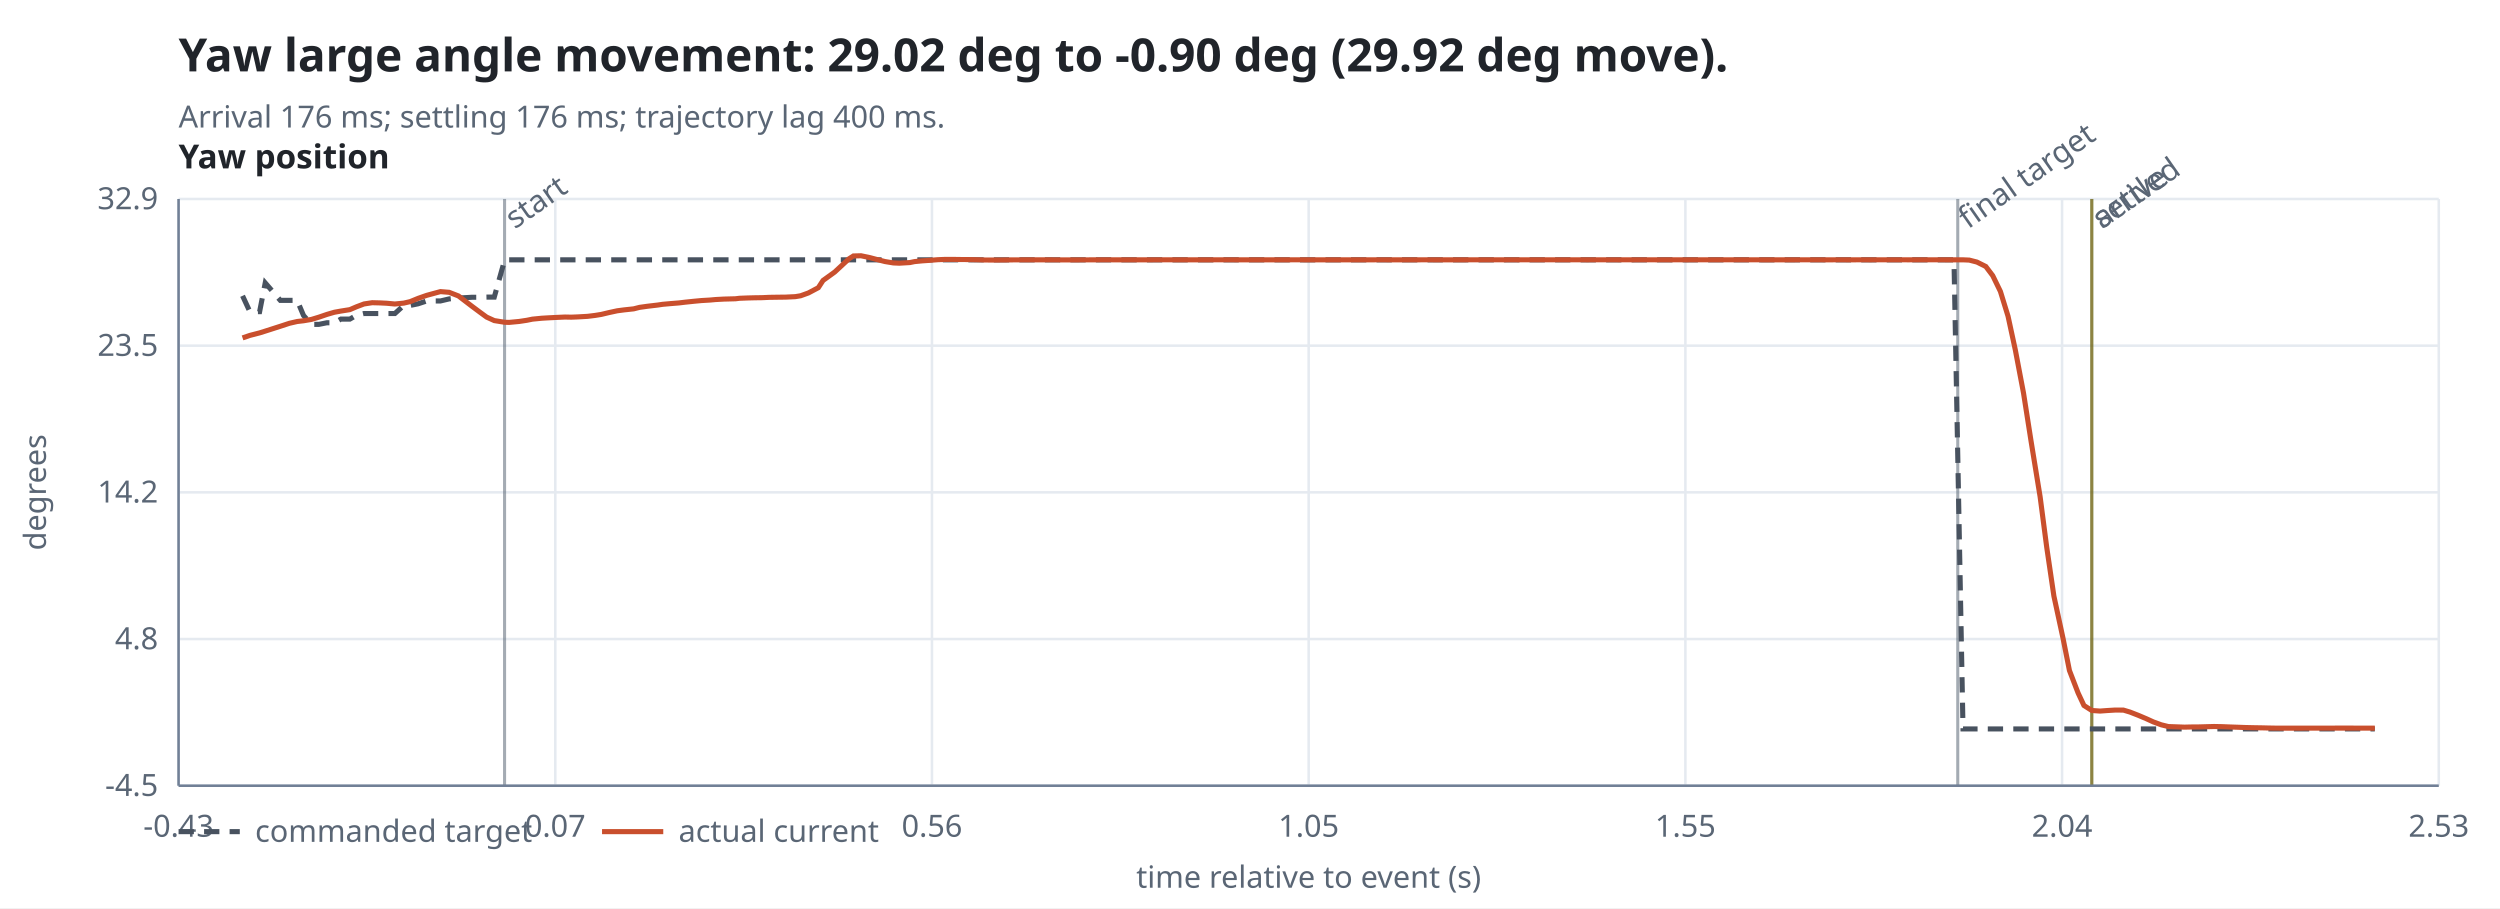
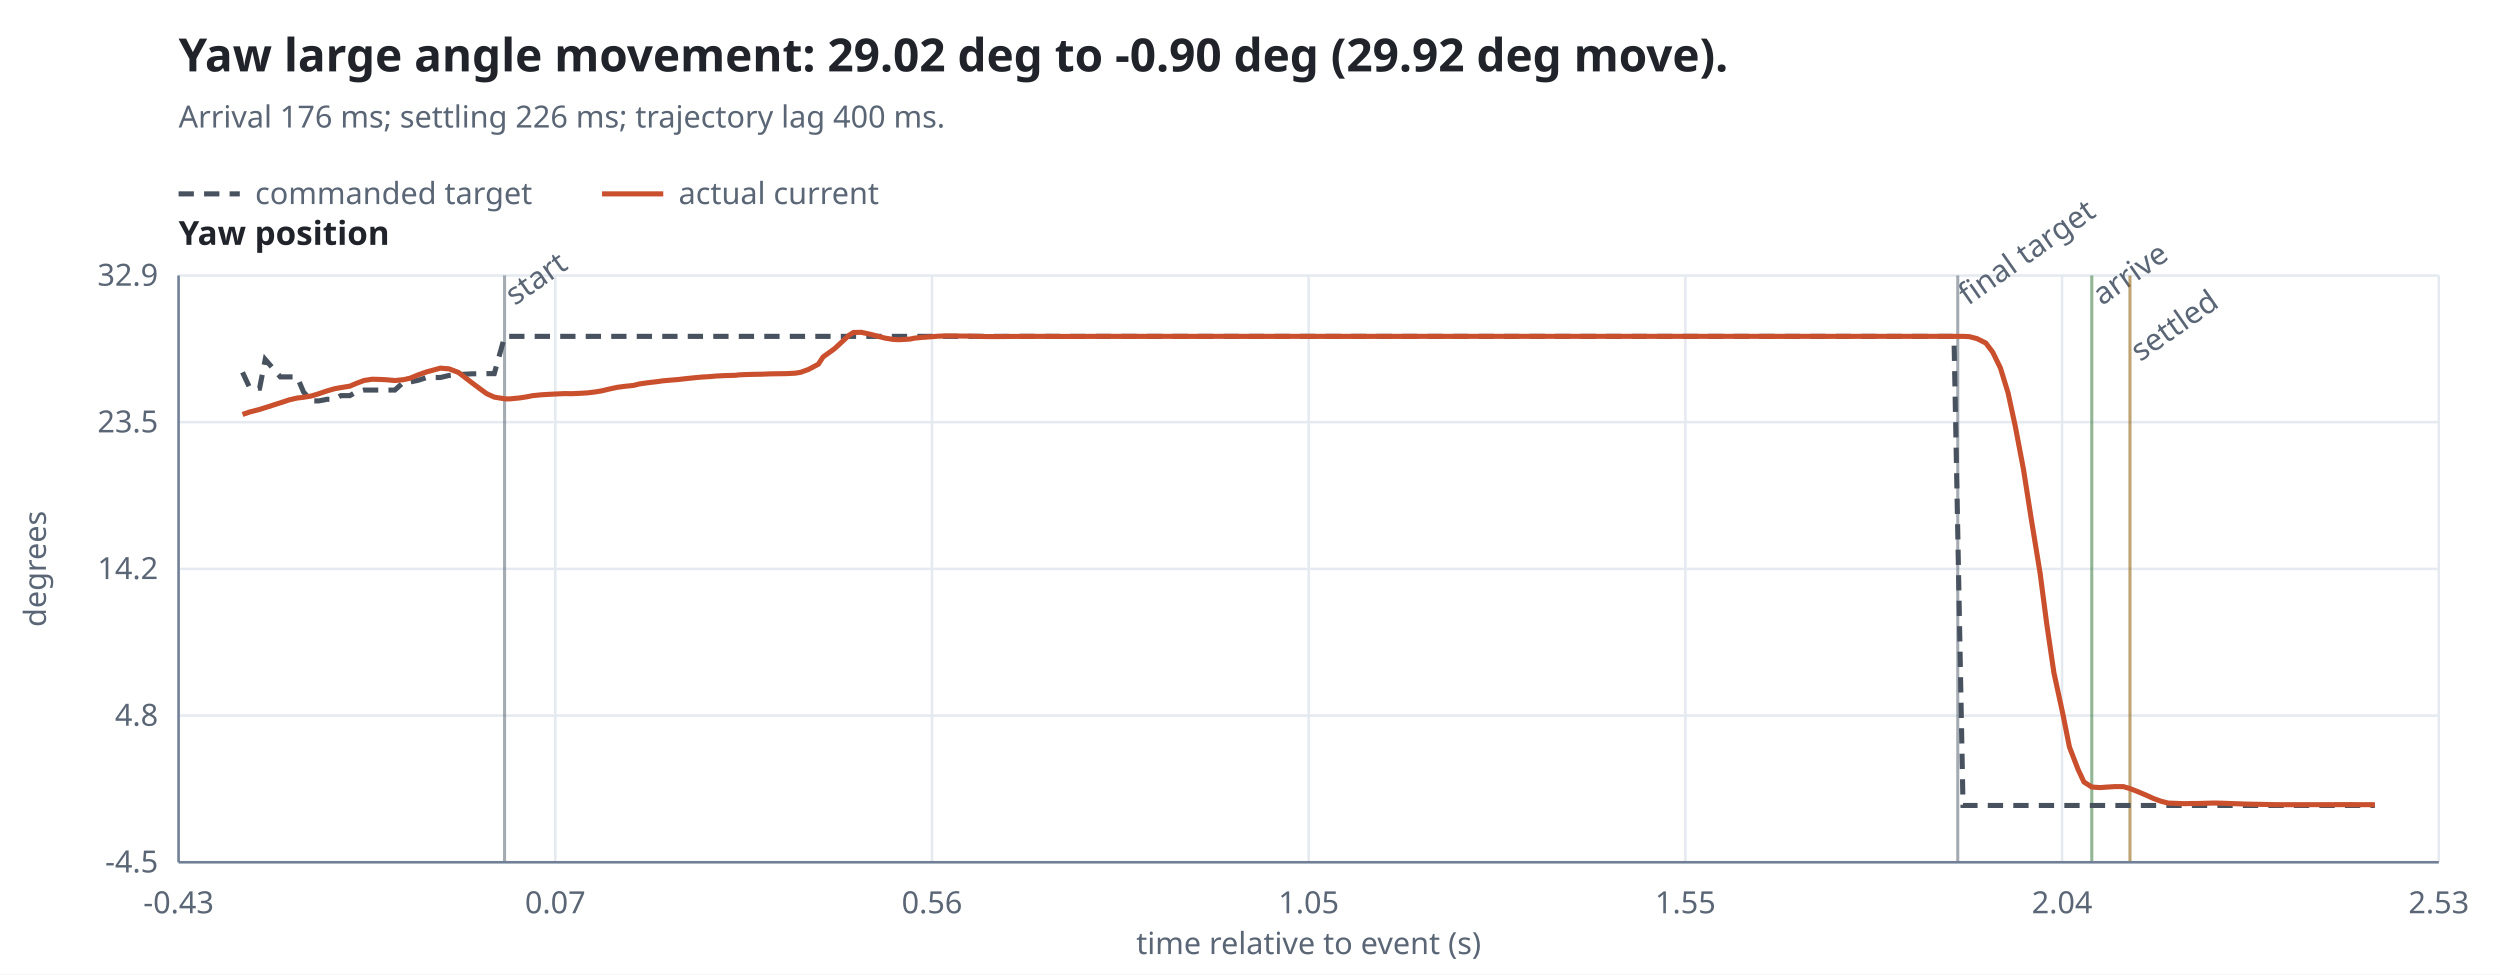
- <svg xmlns="http://www.w3.org/2000/svg" viewBox="0 0 980 356" role="img">
+ <svg xmlns="http://www.w3.org/2000/svg" viewBox="0 0 980 382" role="img">
  <style>
.axis{stroke:#718096;stroke-width:1}.grid{stroke:#e5eaf0;stroke-width:1}.label{font:12px sans-serif;fill:#5a6675}.title{font:700 18px sans-serif;fill:#20242a}.subtitle{font:12px sans-serif;fill:#5a6675}.panel-title{font:700 13px sans-serif;fill:#20242a}
</style>
-   <rect width="980" height="356" fill="#ffffff" />
+   <rect width="980" height="382" fill="#ffffff" />
  <text class="title" x="70" y="28">Yaw large angle movement: 29.02 deg to -0.90 deg (29.92 deg move).</text>
-   <text class="subtitle" x="70" y="50">Arrival 176 ms; settling 176 ms; trajectory lag 400 ms.</text>
-   <text class="panel-title" x="70" y="66">Yaw position</text>
-   <line class="grid" x1="70" y1="308.00" x2="956" y2="308.00" />
-   <text class="label" x="62" y="312.00" text-anchor="end">-4.5</text>
-   <line class="grid" x1="70" y1="250.50" x2="956" y2="250.50" />
-   <text class="label" x="62" y="254.50" text-anchor="end">4.8</text>
-   <line class="grid" x1="70" y1="193.00" x2="956" y2="193.00" />
-   <text class="label" x="62" y="197.00" text-anchor="end">14.2</text>
-   <line class="grid" x1="70" y1="135.50" x2="956" y2="135.50" />
-   <text class="label" x="62" y="139.50" text-anchor="end">23.5</text>
-   <line class="grid" x1="70" y1="78.00" x2="956" y2="78.00" />
-   <text class="label" x="62" y="82.00" text-anchor="end">32.9</text>
-   <line class="grid" x1="70.00" y1="78" x2="70.00" y2="308" />
-   <text class="label" x="70.00" y="328" text-anchor="middle">-0.43</text>
-   <line class="grid" x1="217.67" y1="78" x2="217.67" y2="308" />
-   <text class="label" x="217.67" y="328" text-anchor="middle">0.07</text>
-   <line class="grid" x1="365.33" y1="78" x2="365.33" y2="308" />
-   <text class="label" x="365.33" y="328" text-anchor="middle">0.56</text>
-   <line class="grid" x1="513.00" y1="78" x2="513.00" y2="308" />
-   <text class="label" x="513.00" y="328" text-anchor="middle">1.05</text>
-   <line class="grid" x1="660.67" y1="78" x2="660.67" y2="308" />
-   <text class="label" x="660.67" y="328" text-anchor="middle">1.55</text>
-   <line class="grid" x1="808.33" y1="78" x2="808.33" y2="308" />
-   <text class="label" x="808.33" y="328" text-anchor="middle">2.04</text>
-   <line class="grid" x1="956.00" y1="78" x2="956.00" y2="308" />
-   <text class="label" x="956.00" y="328" text-anchor="middle">2.53</text>
-   <line x1="197.79" y1="78" x2="197.79" y2="308" stroke="#5a6675" stroke-width="1.2" opacity="0.55" />
-   <text class="label" x="201.79" y="90" transform="rotate(-35 201.79 90)">start</text>
-   <line x1="767.44" y1="78" x2="767.44" y2="308" stroke="#5a6675" stroke-width="1.2" opacity="0.55" />
-   <text class="label" x="771.44" y="90" transform="rotate(-35 771.44 90)">final target</text>
-   <line x1="819.98" y1="78" x2="819.98" y2="308" stroke="#347a3a" stroke-width="1.2" opacity="0.55" />
-   <text class="label" x="823.98" y="90" transform="rotate(-35 823.98 90)">arrive</text>
-   <line x1="819.98" y1="78" x2="819.98" y2="308" stroke="#8a5a00" stroke-width="1.2" opacity="0.55" />
-   <text class="label" x="823.98" y="90" transform="rotate(-35 823.98 90)">settled</text>
-   <path d="M 95.08,115.96 L 97.95,122.17 L 101.77,122.17 L 103.97,110.90 L 109.89,117.75 L 113.42,117.75 L 116.49,117.75 L 118.98,123.66 L 122.06,127.15 L 125.00,127.15 L 128.16,126.52 L 131.08,126.52 L 133.63,125.09 L 137.14,125.09 L 139.75,123.58 L 142.70,122.90 L 145.91,122.90 L 148.97,122.90 L 151.58,122.90 L 154.79,122.90 L 158.27,119.73 L 160.77,119.73 L 163.92,119.08 L 167.26,117.98 L 172.65,117.98 L 176.07,117.17 L 179.72,116.83 L 185.05,116.53 L 188.18,116.53 L 190.75,116.47 L 193.75,116.47 L 197.84,101.85 L 199.59,101.85 L 203.58,101.85 L 206.54,101.85 L 208.70,101.85 L 212.33,101.85 L 214.63,101.85 L 217.90,101.85 L 221.48,101.85 L 223.96,101.85 L 226.46,101.85 L 230.31,101.85 L 233.24,101.85 L 235.71,101.85 L 238.69,101.85 L 241.96,101.85 L 244.69,101.85 L 248.40,101.85 L 250.70,101.85 L 253.74,101.85 L 257.80,101.85 L 259.77,101.85 L 262.88,101.85 L 266.13,101.85 L 268.52,101.85 L 272.08,101.85 L 274.93,101.85 L 278.32,101.85 L 280.50,101.85 L 283.83,101.85 L 288.29,101.85 L 289.87,101.85 L 293.13,101.85 L 295.82,101.85 L 298.66,101.85 L 301.54,101.85 L 304.75,101.85 L 307.99,101.85 L 311.76,101.85 L 313.85,101.85 L 316.89,101.85 L 320.78,101.85 L 322.63,101.85 L 327.19,101.85 L 332.81,101.85 L 334.53,101.85 L 337.52,101.85 L 341.00,101.85 L 343.74,101.85 L 346.91,101.85 L 350.22,101.85 L 352.51,101.85 L 356.71,101.85 L 358.48,101.85 L 361.45,101.85 L 364.76,101.85 L 367.61,101.85 L 370.46,101.85 L 373.79,101.85 L 376.41,101.85 L 379.58,101.85 L 383.08,101.85 L 385.56,101.85 L 388.75,101.85 L 391.55,101.85 L 394.64,101.85 L 397.42,101.85 L 400.58,101.85 L 403.59,101.85 L 407.05,101.85 L 410.10,101.85 L 412.35,101.85 L 416.51,101.85 L 418.57,101.85 L 421.48,101.85 L 424.41,101.85 L 427.30,101.85 L 430.60,101.85 L 433.63,101.85 L 436.53,101.85 L 439.77,101.85 L 442.32,101.85 L 446.82,101.85 L 448.24,101.85 L 451.20,101.85 L 454.74,101.85 L 457.86,101.85 L 460.39,101.85 L 463.57,101.85 L 466.36,101.85 L 469.52,101.85 L 472.86,101.85 L 475.35,101.85 L 478.23,101.85 L 481.16,101.85 L 484.45,101.85 L 487.50,101.85 L 490.28,101.85 L 493.47,101.85 L 496.30,101.85 L 499.93,101.85 L 502.58,101.85 L 505.34,101.85 L 508.39,101.85 L 511.54,101.85 L 514.24,101.85 L 517.40,101.85 L 520.33,101.85 L 523.46,101.85 L 529.57,101.85 L 532.56,101.85 L 535.10,101.85 L 538.38,101.85 L 541.14,101.85 L 544.11,101.85 L 547.19,101.85 L 550.10,101.85 L 553.34,101.85 L 556.28,101.85 L 559.32,101.85 L 562.24,101.85 L 565.07,101.85 L 568.12,101.85 L 571.41,101.85 L 574.17,101.85 L 577.13,101.85 L 580.04,101.85 L 583.09,101.85 L 586.24,101.85 L 590.01,101.85 L 592.54,101.85 L 595.12,101.85 L 598.87,101.85 L 601.22,101.85 L 604.43,101.85 L 607.27,101.85 L 610.15,101.85 L 613.11,101.85 L 616.32,101.85 L 619.79,101.85 L 622.25,101.85 L 625.20,101.85 L 628.07,101.85 L 631.15,101.85 L 634.82,101.85 L 637.23,101.85 L 640.12,101.85 L 643.03,101.85 L 646.15,101.85 L 649.53,101.85 L 652.12,101.85 L 655.08,101.85 L 658.19,101.85 L 661.16,101.85 L 665.05,101.85 L 667.17,101.85 L 670.04,101.85 L 673.05,101.85 L 676.09,101.85 L 679.02,101.85 L 681.98,101.85 L 685.08,101.85 L 687.95,101.85 L 690.97,101.85 L 693.96,101.85 L 697.21,101.85 L 700.02,101.85 L 702.98,101.85 L 706.36,101.85 L 709.46,101.85 L 712.08,101.85 L 715.00,101.85 L 718.04,101.85 L 721.16,101.85 L 724.16,101.85 L 727.03,101.85 L 729.85,101.85 L 733.12,101.85 L 736.28,101.85 L 739.05,101.85 L 741.96,101.85 L 744.85,101.85 L 748.08,101.85 L 750.96,101.85 L 753.95,101.85 L 756.95,101.85 L 759.85,101.85 L 763.01,101.85 L 765.96,101.85 L 769.50,285.74 L 771.95,285.74 L 774.96,285.74 L 778.44,285.74 L 781.15,285.74 L 784.16,285.74 L 787.15,285.74 L 790.00,285.74 L 793.22,285.74 L 796.19,285.74 L 799.73,285.74 L 802.32,285.74 L 805.13,285.74 L 808.71,285.74 L 811.22,285.74 L 814.62,285.74 L 816.90,285.74 L 819.98,285.74 L 823.24,285.74 L 825.88,285.74 L 829.17,285.74 L 832.38,285.74 L 834.95,285.74 L 838.20,285.74 L 841.41,285.74 L 844.13,285.74 L 847.20,285.74 L 849.99,285.74 L 856.31,285.74 L 858.80,285.74 L 862.16,285.74 L 864.89,285.74 L 867.91,285.74 L 870.93,285.74 L 873.97,285.74 L 877.22,285.74 L 879.85,285.74 L 883.31,285.74 L 886.79,285.74 L 889.27,285.74 L 892.06,285.74 L 894.81,285.74 L 898.03,285.74 L 900.81,285.74 L 904.54,285.74 L 907.09,285.74 L 909.79,285.74 L 912.91,285.74 L 915.82,285.74 L 918.75,285.74 L 922.06,285.74 L 924.89,285.74 L 928.41,285.74 L 930.92,285.74" fill="none" stroke="#48525f" stroke-width="2" stroke-dasharray="6 4" />
-   <path d="M 95.08,132.46 L 97.95,131.48 L 101.77,130.49 L 103.97,129.80 L 109.89,127.90 L 113.42,126.74 L 116.49,126.03 L 118.98,125.74 L 122.06,125.22 L 125.00,124.33 L 128.16,123.25 L 131.08,122.40 L 133.63,121.94 L 137.14,121.38 L 139.75,120.26 L 142.70,119.15 L 145.91,118.66 L 148.97,118.74 L 151.58,118.87 L 154.79,119.17 L 158.27,118.82 L 160.77,118.24 L 163.92,116.95 L 167.26,115.78 L 172.65,114.31 L 176.07,114.59 L 179.72,116.01 L 185.05,120.09 L 188.18,122.42 L 190.75,124.30 L 193.75,125.67 L 197.84,126.33 L 199.59,126.38 L 203.58,126.00 L 206.54,125.55 L 208.70,125.11 L 212.33,124.75 L 214.63,124.61 L 217.90,124.44 L 221.48,124.28 L 223.96,124.33 L 226.46,124.23 L 230.31,124.01 L 233.24,123.65 L 235.71,123.25 L 238.69,122.54 L 241.96,121.83 L 244.69,121.47 L 248.40,121.07 L 250.70,120.49 L 253.74,120.06 L 257.80,119.58 L 259.77,119.29 L 262.88,119.01 L 266.13,118.75 L 268.52,118.46 L 272.08,118.09 L 274.93,117.82 L 278.32,117.62 L 280.50,117.42 L 283.83,117.24 L 288.29,117.12 L 289.87,116.93 L 293.13,116.80 L 295.82,116.73 L 298.66,116.69 L 301.54,116.56 L 304.75,116.51 L 307.99,116.47 L 311.76,116.29 L 313.85,115.94 L 316.89,114.84 L 320.78,112.78 L 322.63,109.94 L 327.19,106.65 L 332.81,101.44 L 334.53,100.34 L 337.52,100.26 L 341.00,100.99 L 343.74,101.72 L 346.91,102.53 L 350.22,103.07 L 352.51,103.17 L 356.71,102.92 L 358.48,102.55 L 361.45,102.26 L 364.76,102.03 L 367.61,101.80 L 370.46,101.69 L 373.79,101.69 L 376.41,101.73 L 379.58,101.75 L 383.08,101.82 L 385.56,101.91 L 388.75,101.94 L 391.55,101.93 L 394.64,101.90 L 397.42,101.87 L 400.58,101.86 L 403.59,101.86 L 407.05,101.86 L 410.10,101.86 L 412.35,101.86 L 416.51,101.88 L 418.57,101.88 L 421.48,101.88 L 424.41,101.87 L 427.30,101.86 L 430.60,101.85 L 433.63,101.84 L 436.53,101.85 L 439.77,101.86 L 442.32,101.86 L 446.82,101.86 L 448.24,101.85 L 451.20,101.85 L 454.74,101.84 L 457.86,101.84 L 460.39,101.85 L 463.57,101.85 L 466.36,101.85 L 469.52,101.85 L 472.86,101.85 L 475.35,101.85 L 478.23,101.84 L 481.16,101.84 L 484.45,101.85 L 487.50,101.85 L 490.28,101.85 L 493.47,101.85 L 496.30,101.85 L 499.93,101.85 L 502.58,101.85 L 505.34,101.85 L 508.39,101.84 L 511.54,101.85 L 514.24,101.85 L 517.40,101.85 L 520.33,101.85 L 523.46,101.85 L 529.57,101.85 L 532.56,101.85 L 535.10,101.85 L 538.38,101.85 L 541.14,101.84 L 544.11,101.85 L 547.19,101.85 L 550.10,101.85 L 553.34,101.85 L 556.28,101.85 L 559.32,101.84 L 562.24,101.85 L 565.07,101.85 L 568.12,101.85 L 571.41,101.85 L 574.17,101.85 L 577.13,101.84 L 580.04,101.84 L 583.09,101.84 L 586.24,101.84 L 590.01,101.85 L 592.54,101.84 L 595.12,101.85 L 598.87,101.84 L 601.22,101.84 L 604.43,101.84 L 607.27,101.84 L 610.15,101.84 L 613.11,101.84 L 616.32,101.84 L 619.79,101.84 L 622.25,101.85 L 625.20,101.84 L 628.07,101.84 L 631.15,101.84 L 634.82,101.85 L 637.23,101.84 L 640.12,101.85 L 643.03,101.84 L 646.15,101.84 L 649.53,101.85 L 652.12,101.84 L 655.08,101.85 L 658.19,101.84 L 661.16,101.85 L 665.05,101.84 L 667.17,101.84 L 670.04,101.84 L 673.05,101.84 L 676.09,101.84 L 679.02,101.84 L 681.98,101.84 L 685.08,101.84 L 687.95,101.84 L 690.97,101.85 L 693.96,101.85 L 697.21,101.85 L 700.02,101.85 L 702.98,101.85 L 706.36,101.84 L 709.46,101.84 L 712.08,101.84 L 715.00,101.85 L 718.04,101.85 L 721.16,101.84 L 724.16,101.85 L 727.03,101.85 L 729.85,101.84 L 733.12,101.85 L 736.28,101.84 L 739.05,101.84 L 741.96,101.84 L 744.85,101.84 L 748.08,101.85 L 750.96,101.84 L 753.95,101.84 L 756.95,101.84 L 759.85,101.84 L 763.01,101.85 L 765.96,101.85 L 769.50,101.85 L 771.95,101.96 L 774.96,102.73 L 778.44,104.47 L 781.15,108.06 L 784.16,114.24 L 787.15,123.96 L 790.00,137.14 L 793.22,154.08 L 796.19,173.03 L 799.73,194.76 L 802.32,214.56 L 805.13,233.68 L 808.71,250.24 L 811.22,262.84 L 814.62,271.67 L 816.90,276.54 L 819.98,278.51 L 823.24,278.74 L 825.88,278.54 L 829.17,278.34 L 832.38,278.36 L 834.95,279.13 L 838.20,280.40 L 841.41,281.76 L 844.13,283.00 L 847.20,284.12 L 849.99,284.81 L 856.31,285.04 L 858.80,284.98 L 862.16,284.95 L 864.89,284.87 L 867.91,284.79 L 870.93,284.85 L 873.97,284.97 L 877.22,285.08 L 879.85,285.18 L 883.31,285.26 L 886.79,285.32 L 889.27,285.38 L 892.06,285.43 L 894.81,285.44 L 898.03,285.44 L 900.81,285.44 L 904.54,285.43 L 907.09,285.43 L 909.79,285.43 L 912.91,285.43 L 915.82,285.42 L 918.75,285.41 L 922.06,285.42 L 924.89,285.43 L 928.41,285.43 L 930.92,285.44" fill="none" stroke="#c94f2d" stroke-width="2" />
-   <line class="axis" x1="70" y1="308" x2="956" y2="308" />
-   <line class="axis" x1="70" y1="78" x2="70" y2="308" />
-   <text class="label" x="18" y="193.00" transform="rotate(-90 18 193.00)" text-anchor="middle">degrees</text>
-   <line x1="70" y1="326" x2="94" y2="326" stroke="#48525f" stroke-width="2" stroke-dasharray="6 4" />
-   <text class="label" x="100" y="330">commanded target</text>
-   <line x1="236" y1="326" x2="260" y2="326" stroke="#c94f2d" stroke-width="2" />
-   <text class="label" x="266" y="330">actual current</text>
-   <text class="label" x="513.0" y="348" text-anchor="middle">time relative to event (s)</text>
+   <text class="subtitle" x="70" y="50">Arrival 176 ms; settling 226 ms; trajectory lag 400 ms.</text>
+   <line x1="70" y1="76" x2="94" y2="76" stroke="#48525f" stroke-width="2" stroke-dasharray="6 4" />
+   <text class="label" x="100" y="80">commanded target</text>
+   <line x1="236" y1="76" x2="260" y2="76" stroke="#c94f2d" stroke-width="2" />
+   <text class="label" x="266" y="80">actual current</text>
+   <text class="panel-title" x="70" y="96">Yaw position</text>
+   <line class="grid" x1="70" y1="338.00" x2="956" y2="338.00" />
+   <text class="label" x="62" y="342.00" text-anchor="end">-4.5</text>
+   <line class="grid" x1="70" y1="280.50" x2="956" y2="280.50" />
+   <text class="label" x="62" y="284.50" text-anchor="end">4.8</text>
+   <line class="grid" x1="70" y1="223.00" x2="956" y2="223.00" />
+   <text class="label" x="62" y="227.00" text-anchor="end">14.2</text>
+   <line class="grid" x1="70" y1="165.50" x2="956" y2="165.50" />
+   <text class="label" x="62" y="169.50" text-anchor="end">23.5</text>
+   <line class="grid" x1="70" y1="108.00" x2="956" y2="108.00" />
+   <text class="label" x="62" y="112.00" text-anchor="end">32.9</text>
+   <line class="grid" x1="70.00" y1="108" x2="70.00" y2="338" />
+   <text class="label" x="70.00" y="358" text-anchor="middle">-0.43</text>
+   <line class="grid" x1="217.67" y1="108" x2="217.67" y2="338" />
+   <text class="label" x="217.67" y="358" text-anchor="middle">0.07</text>
+   <line class="grid" x1="365.33" y1="108" x2="365.33" y2="338" />
+   <text class="label" x="365.33" y="358" text-anchor="middle">0.56</text>
+   <line class="grid" x1="513.00" y1="108" x2="513.00" y2="338" />
+   <text class="label" x="513.00" y="358" text-anchor="middle">1.05</text>
+   <line class="grid" x1="660.67" y1="108" x2="660.67" y2="338" />
+   <text class="label" x="660.67" y="358" text-anchor="middle">1.55</text>
+   <line class="grid" x1="808.33" y1="108" x2="808.33" y2="338" />
+   <text class="label" x="808.33" y="358" text-anchor="middle">2.04</text>
+   <line class="grid" x1="956.00" y1="108" x2="956.00" y2="338" />
+   <text class="label" x="956.00" y="358" text-anchor="middle">2.53</text>
+   <line x1="197.79" y1="108" x2="197.79" y2="338" stroke="#5a6675" stroke-width="1.2" opacity="0.55" />
+   <text class="label" x="201.79" y="120.00" transform="rotate(-35 201.79 120.00)">start</text>
+   <line x1="767.44" y1="108" x2="767.44" y2="338" stroke="#5a6675" stroke-width="1.2" opacity="0.55" />
+   <text class="label" x="771.44" y="120.00" transform="rotate(-35 771.44 120.00)">final target</text>
+   <line x1="819.98" y1="108" x2="819.98" y2="338" stroke="#347a3a" stroke-width="1.2" opacity="0.55" />
+   <text class="label" x="823.98" y="120.00" transform="rotate(-35 823.98 120.00)">arrive</text>
+   <line x1="834.95" y1="108" x2="834.95" y2="338" stroke="#8a5a00" stroke-width="1.2" opacity="0.55" />
+   <text class="label" x="838.95" y="142.00" transform="rotate(-35 838.95 142.00)">settled</text>
+   <path d="M 95.08,145.96 L 97.95,152.17 L 101.77,152.17 L 103.97,140.90 L 109.89,147.75 L 113.42,147.75 L 116.49,147.75 L 118.98,153.66 L 122.06,157.15 L 125.00,157.15 L 128.16,156.52 L 131.08,156.52 L 133.63,155.09 L 137.14,155.09 L 139.75,153.58 L 142.70,152.90 L 145.91,152.90 L 148.97,152.90 L 151.58,152.90 L 154.79,152.90 L 158.27,149.73 L 160.77,149.73 L 163.92,149.08 L 167.26,147.98 L 172.65,147.98 L 176.07,147.17 L 179.72,146.83 L 185.05,146.53 L 188.18,146.53 L 190.75,146.47 L 193.75,146.47 L 197.84,131.85 L 199.59,131.85 L 203.58,131.85 L 206.54,131.85 L 208.70,131.85 L 212.33,131.85 L 214.63,131.85 L 217.90,131.85 L 221.48,131.85 L 223.96,131.85 L 226.46,131.85 L 230.31,131.85 L 233.24,131.85 L 235.71,131.85 L 238.69,131.85 L 241.96,131.85 L 244.69,131.85 L 248.40,131.85 L 250.70,131.85 L 253.74,131.85 L 257.80,131.85 L 259.77,131.85 L 262.88,131.85 L 266.13,131.85 L 268.52,131.85 L 272.08,131.85 L 274.93,131.85 L 278.32,131.85 L 280.50,131.85 L 283.83,131.85 L 288.29,131.85 L 289.87,131.85 L 293.13,131.85 L 295.82,131.85 L 298.66,131.85 L 301.54,131.85 L 304.75,131.85 L 307.99,131.85 L 311.76,131.85 L 313.85,131.85 L 316.89,131.85 L 320.78,131.85 L 322.63,131.85 L 327.19,131.85 L 332.81,131.85 L 334.53,131.85 L 337.52,131.85 L 341.00,131.85 L 343.74,131.85 L 346.91,131.85 L 350.22,131.85 L 352.51,131.85 L 356.71,131.85 L 358.48,131.85 L 361.45,131.85 L 364.76,131.85 L 367.61,131.85 L 370.46,131.85 L 373.79,131.85 L 376.41,131.85 L 379.58,131.85 L 383.08,131.85 L 385.56,131.85 L 388.75,131.85 L 391.55,131.85 L 394.64,131.85 L 397.42,131.85 L 400.58,131.85 L 403.59,131.85 L 407.05,131.85 L 410.10,131.85 L 412.35,131.85 L 416.51,131.85 L 418.57,131.85 L 421.48,131.85 L 424.41,131.85 L 427.30,131.85 L 430.60,131.85 L 433.63,131.85 L 436.53,131.85 L 439.77,131.85 L 442.32,131.85 L 446.82,131.85 L 448.24,131.85 L 451.20,131.85 L 454.74,131.85 L 457.86,131.85 L 460.39,131.85 L 463.57,131.85 L 466.36,131.85 L 469.52,131.85 L 472.86,131.85 L 475.35,131.85 L 478.23,131.85 L 481.16,131.85 L 484.45,131.85 L 487.50,131.85 L 490.28,131.85 L 493.47,131.85 L 496.30,131.85 L 499.93,131.85 L 502.58,131.85 L 505.34,131.85 L 508.39,131.85 L 511.54,131.85 L 514.24,131.85 L 517.40,131.85 L 520.33,131.85 L 523.46,131.85 L 529.57,131.85 L 532.56,131.85 L 535.10,131.85 L 538.38,131.85 L 541.14,131.85 L 544.11,131.85 L 547.19,131.85 L 550.10,131.85 L 553.34,131.85 L 556.28,131.85 L 559.32,131.85 L 562.24,131.85 L 565.07,131.85 L 568.12,131.85 L 571.41,131.85 L 574.17,131.85 L 577.13,131.85 L 580.04,131.85 L 583.09,131.85 L 586.24,131.85 L 590.01,131.85 L 592.54,131.85 L 595.12,131.85 L 598.87,131.85 L 601.22,131.85 L 604.43,131.85 L 607.27,131.85 L 610.15,131.85 L 613.11,131.85 L 616.32,131.85 L 619.79,131.85 L 622.25,131.85 L 625.20,131.85 L 628.07,131.85 L 631.15,131.85 L 634.82,131.85 L 637.23,131.85 L 640.12,131.85 L 643.03,131.85 L 646.15,131.85 L 649.53,131.85 L 652.12,131.85 L 655.08,131.85 L 658.19,131.85 L 661.16,131.85 L 665.05,131.85 L 667.17,131.85 L 670.04,131.85 L 673.05,131.85 L 676.09,131.85 L 679.02,131.85 L 681.98,131.85 L 685.08,131.85 L 687.95,131.85 L 690.97,131.85 L 693.96,131.85 L 697.21,131.85 L 700.02,131.85 L 702.98,131.85 L 706.36,131.85 L 709.46,131.85 L 712.08,131.85 L 715.00,131.85 L 718.04,131.85 L 721.16,131.85 L 724.16,131.85 L 727.03,131.85 L 729.85,131.85 L 733.12,131.85 L 736.28,131.85 L 739.05,131.85 L 741.96,131.85 L 744.85,131.85 L 748.08,131.85 L 750.96,131.85 L 753.95,131.85 L 756.95,131.85 L 759.85,131.85 L 763.01,131.85 L 765.96,131.85 L 769.50,315.74 L 771.95,315.74 L 774.96,315.74 L 778.44,315.74 L 781.15,315.74 L 784.16,315.74 L 787.15,315.74 L 790.00,315.74 L 793.22,315.74 L 796.19,315.74 L 799.73,315.74 L 802.32,315.74 L 805.13,315.74 L 808.71,315.74 L 811.22,315.74 L 814.62,315.74 L 816.90,315.74 L 819.98,315.74 L 823.24,315.74 L 825.88,315.74 L 829.17,315.74 L 832.38,315.74 L 834.95,315.74 L 838.20,315.74 L 841.41,315.74 L 844.13,315.74 L 847.20,315.74 L 849.99,315.74 L 856.31,315.74 L 858.80,315.74 L 862.16,315.74 L 864.89,315.74 L 867.91,315.74 L 870.93,315.74 L 873.97,315.74 L 877.22,315.74 L 879.85,315.74 L 883.31,315.74 L 886.79,315.74 L 889.27,315.74 L 892.06,315.74 L 894.81,315.74 L 898.03,315.74 L 900.81,315.74 L 904.54,315.74 L 907.09,315.74 L 909.79,315.74 L 912.91,315.74 L 915.82,315.74 L 918.75,315.74 L 922.06,315.74 L 924.89,315.74 L 928.41,315.74 L 930.92,315.74" fill="none" stroke="#48525f" stroke-width="2" stroke-dasharray="6 4" />
+   <path d="M 95.08,162.46 L 97.95,161.48 L 101.77,160.49 L 103.97,159.80 L 109.89,157.90 L 113.42,156.74 L 116.49,156.03 L 118.98,155.74 L 122.06,155.22 L 125.00,154.33 L 128.16,153.25 L 131.08,152.40 L 133.63,151.94 L 137.14,151.38 L 139.75,150.26 L 142.70,149.15 L 145.91,148.66 L 148.97,148.74 L 151.58,148.87 L 154.79,149.17 L 158.27,148.82 L 160.77,148.24 L 163.92,146.95 L 167.26,145.78 L 172.65,144.31 L 176.07,144.59 L 179.72,146.01 L 185.05,150.09 L 188.18,152.42 L 190.75,154.30 L 193.75,155.67 L 197.84,156.33 L 199.59,156.38 L 203.58,156.00 L 206.54,155.55 L 208.70,155.11 L 212.33,154.75 L 214.63,154.61 L 217.90,154.44 L 221.48,154.28 L 223.96,154.33 L 226.46,154.23 L 230.31,154.01 L 233.24,153.65 L 235.71,153.25 L 238.69,152.54 L 241.96,151.83 L 244.69,151.47 L 248.40,151.07 L 250.70,150.49 L 253.74,150.06 L 257.80,149.58 L 259.77,149.29 L 262.88,149.01 L 266.13,148.75 L 268.52,148.46 L 272.08,148.09 L 274.93,147.82 L 278.32,147.62 L 280.50,147.42 L 283.83,147.24 L 288.29,147.12 L 289.87,146.93 L 293.13,146.80 L 295.82,146.73 L 298.66,146.69 L 301.54,146.56 L 304.75,146.51 L 307.99,146.47 L 311.76,146.29 L 313.85,145.94 L 316.89,144.84 L 320.78,142.78 L 322.63,139.94 L 327.19,136.65 L 332.81,131.44 L 334.53,130.34 L 337.52,130.26 L 341.00,130.99 L 343.74,131.72 L 346.91,132.53 L 350.22,133.07 L 352.51,133.17 L 356.71,132.92 L 358.48,132.55 L 361.45,132.26 L 364.76,132.03 L 367.61,131.80 L 370.46,131.69 L 373.79,131.69 L 376.41,131.73 L 379.58,131.75 L 383.08,131.82 L 385.56,131.91 L 388.75,131.94 L 391.55,131.93 L 394.64,131.90 L 397.42,131.87 L 400.58,131.86 L 403.59,131.86 L 407.05,131.86 L 410.10,131.86 L 412.35,131.86 L 416.51,131.88 L 418.57,131.88 L 421.48,131.88 L 424.41,131.87 L 427.30,131.86 L 430.60,131.85 L 433.63,131.84 L 436.53,131.85 L 439.77,131.86 L 442.32,131.86 L 446.82,131.86 L 448.24,131.85 L 451.20,131.85 L 454.74,131.84 L 457.86,131.84 L 460.39,131.85 L 463.57,131.85 L 466.36,131.85 L 469.52,131.85 L 472.86,131.85 L 475.35,131.85 L 478.23,131.84 L 481.16,131.84 L 484.45,131.85 L 487.50,131.85 L 490.28,131.85 L 493.47,131.85 L 496.30,131.85 L 499.93,131.85 L 502.58,131.85 L 505.34,131.85 L 508.39,131.84 L 511.54,131.85 L 514.24,131.85 L 517.40,131.85 L 520.33,131.85 L 523.46,131.85 L 529.57,131.85 L 532.56,131.85 L 535.10,131.85 L 538.38,131.85 L 541.14,131.84 L 544.11,131.85 L 547.19,131.85 L 550.10,131.85 L 553.34,131.85 L 556.28,131.85 L 559.32,131.84 L 562.24,131.85 L 565.07,131.85 L 568.12,131.85 L 571.41,131.85 L 574.17,131.85 L 577.13,131.84 L 580.04,131.84 L 583.09,131.84 L 586.24,131.84 L 590.01,131.85 L 592.54,131.84 L 595.12,131.85 L 598.87,131.84 L 601.22,131.84 L 604.43,131.84 L 607.27,131.84 L 610.15,131.84 L 613.11,131.84 L 616.32,131.84 L 619.79,131.84 L 622.25,131.85 L 625.20,131.84 L 628.07,131.84 L 631.15,131.84 L 634.82,131.85 L 637.23,131.84 L 640.12,131.85 L 643.03,131.84 L 646.15,131.84 L 649.53,131.85 L 652.12,131.84 L 655.08,131.85 L 658.19,131.84 L 661.16,131.85 L 665.05,131.84 L 667.17,131.84 L 670.04,131.84 L 673.05,131.84 L 676.09,131.84 L 679.02,131.84 L 681.98,131.84 L 685.08,131.84 L 687.95,131.84 L 690.97,131.85 L 693.96,131.85 L 697.21,131.85 L 700.02,131.85 L 702.98,131.85 L 706.36,131.84 L 709.46,131.84 L 712.08,131.84 L 715.00,131.85 L 718.04,131.85 L 721.16,131.84 L 724.16,131.85 L 727.03,131.85 L 729.85,131.84 L 733.12,131.85 L 736.28,131.84 L 739.05,131.84 L 741.96,131.84 L 744.85,131.84 L 748.08,131.85 L 750.96,131.84 L 753.95,131.84 L 756.95,131.84 L 759.85,131.84 L 763.01,131.85 L 765.96,131.85 L 769.50,131.85 L 771.95,131.96 L 774.96,132.73 L 778.44,134.47 L 781.15,138.06 L 784.16,144.24 L 787.15,153.96 L 790.00,167.14 L 793.22,184.08 L 796.19,203.03 L 799.73,224.76 L 802.32,244.56 L 805.13,263.68 L 808.71,280.24 L 811.22,292.84 L 814.62,301.67 L 816.90,306.54 L 819.98,308.51 L 823.24,308.74 L 825.88,308.54 L 829.17,308.34 L 832.38,308.36 L 834.95,309.13 L 838.20,310.40 L 841.41,311.76 L 844.13,313.00 L 847.20,314.12 L 849.99,314.81 L 856.31,315.04 L 858.80,314.98 L 862.16,314.95 L 864.89,314.87 L 867.91,314.79 L 870.93,314.85 L 873.97,314.97 L 877.22,315.08 L 879.85,315.18 L 883.31,315.26 L 886.79,315.32 L 889.27,315.38 L 892.06,315.43 L 894.81,315.44 L 898.03,315.44 L 900.81,315.44 L 904.54,315.43 L 907.09,315.43 L 909.79,315.43 L 912.91,315.43 L 915.82,315.42 L 918.75,315.41 L 922.06,315.42 L 924.89,315.43 L 928.41,315.43 L 930.92,315.44" fill="none" stroke="#c94f2d" stroke-width="2" />
+   <line class="axis" x1="70" y1="338" x2="956" y2="338" />
+   <line class="axis" x1="70" y1="108" x2="70" y2="338" />
+   <text class="label" x="18" y="223.00" transform="rotate(-90 18 223.00)" text-anchor="middle">degrees</text>
+   <text class="label" x="513.0" y="374" text-anchor="middle">time relative to event (s)</text>
</svg>
